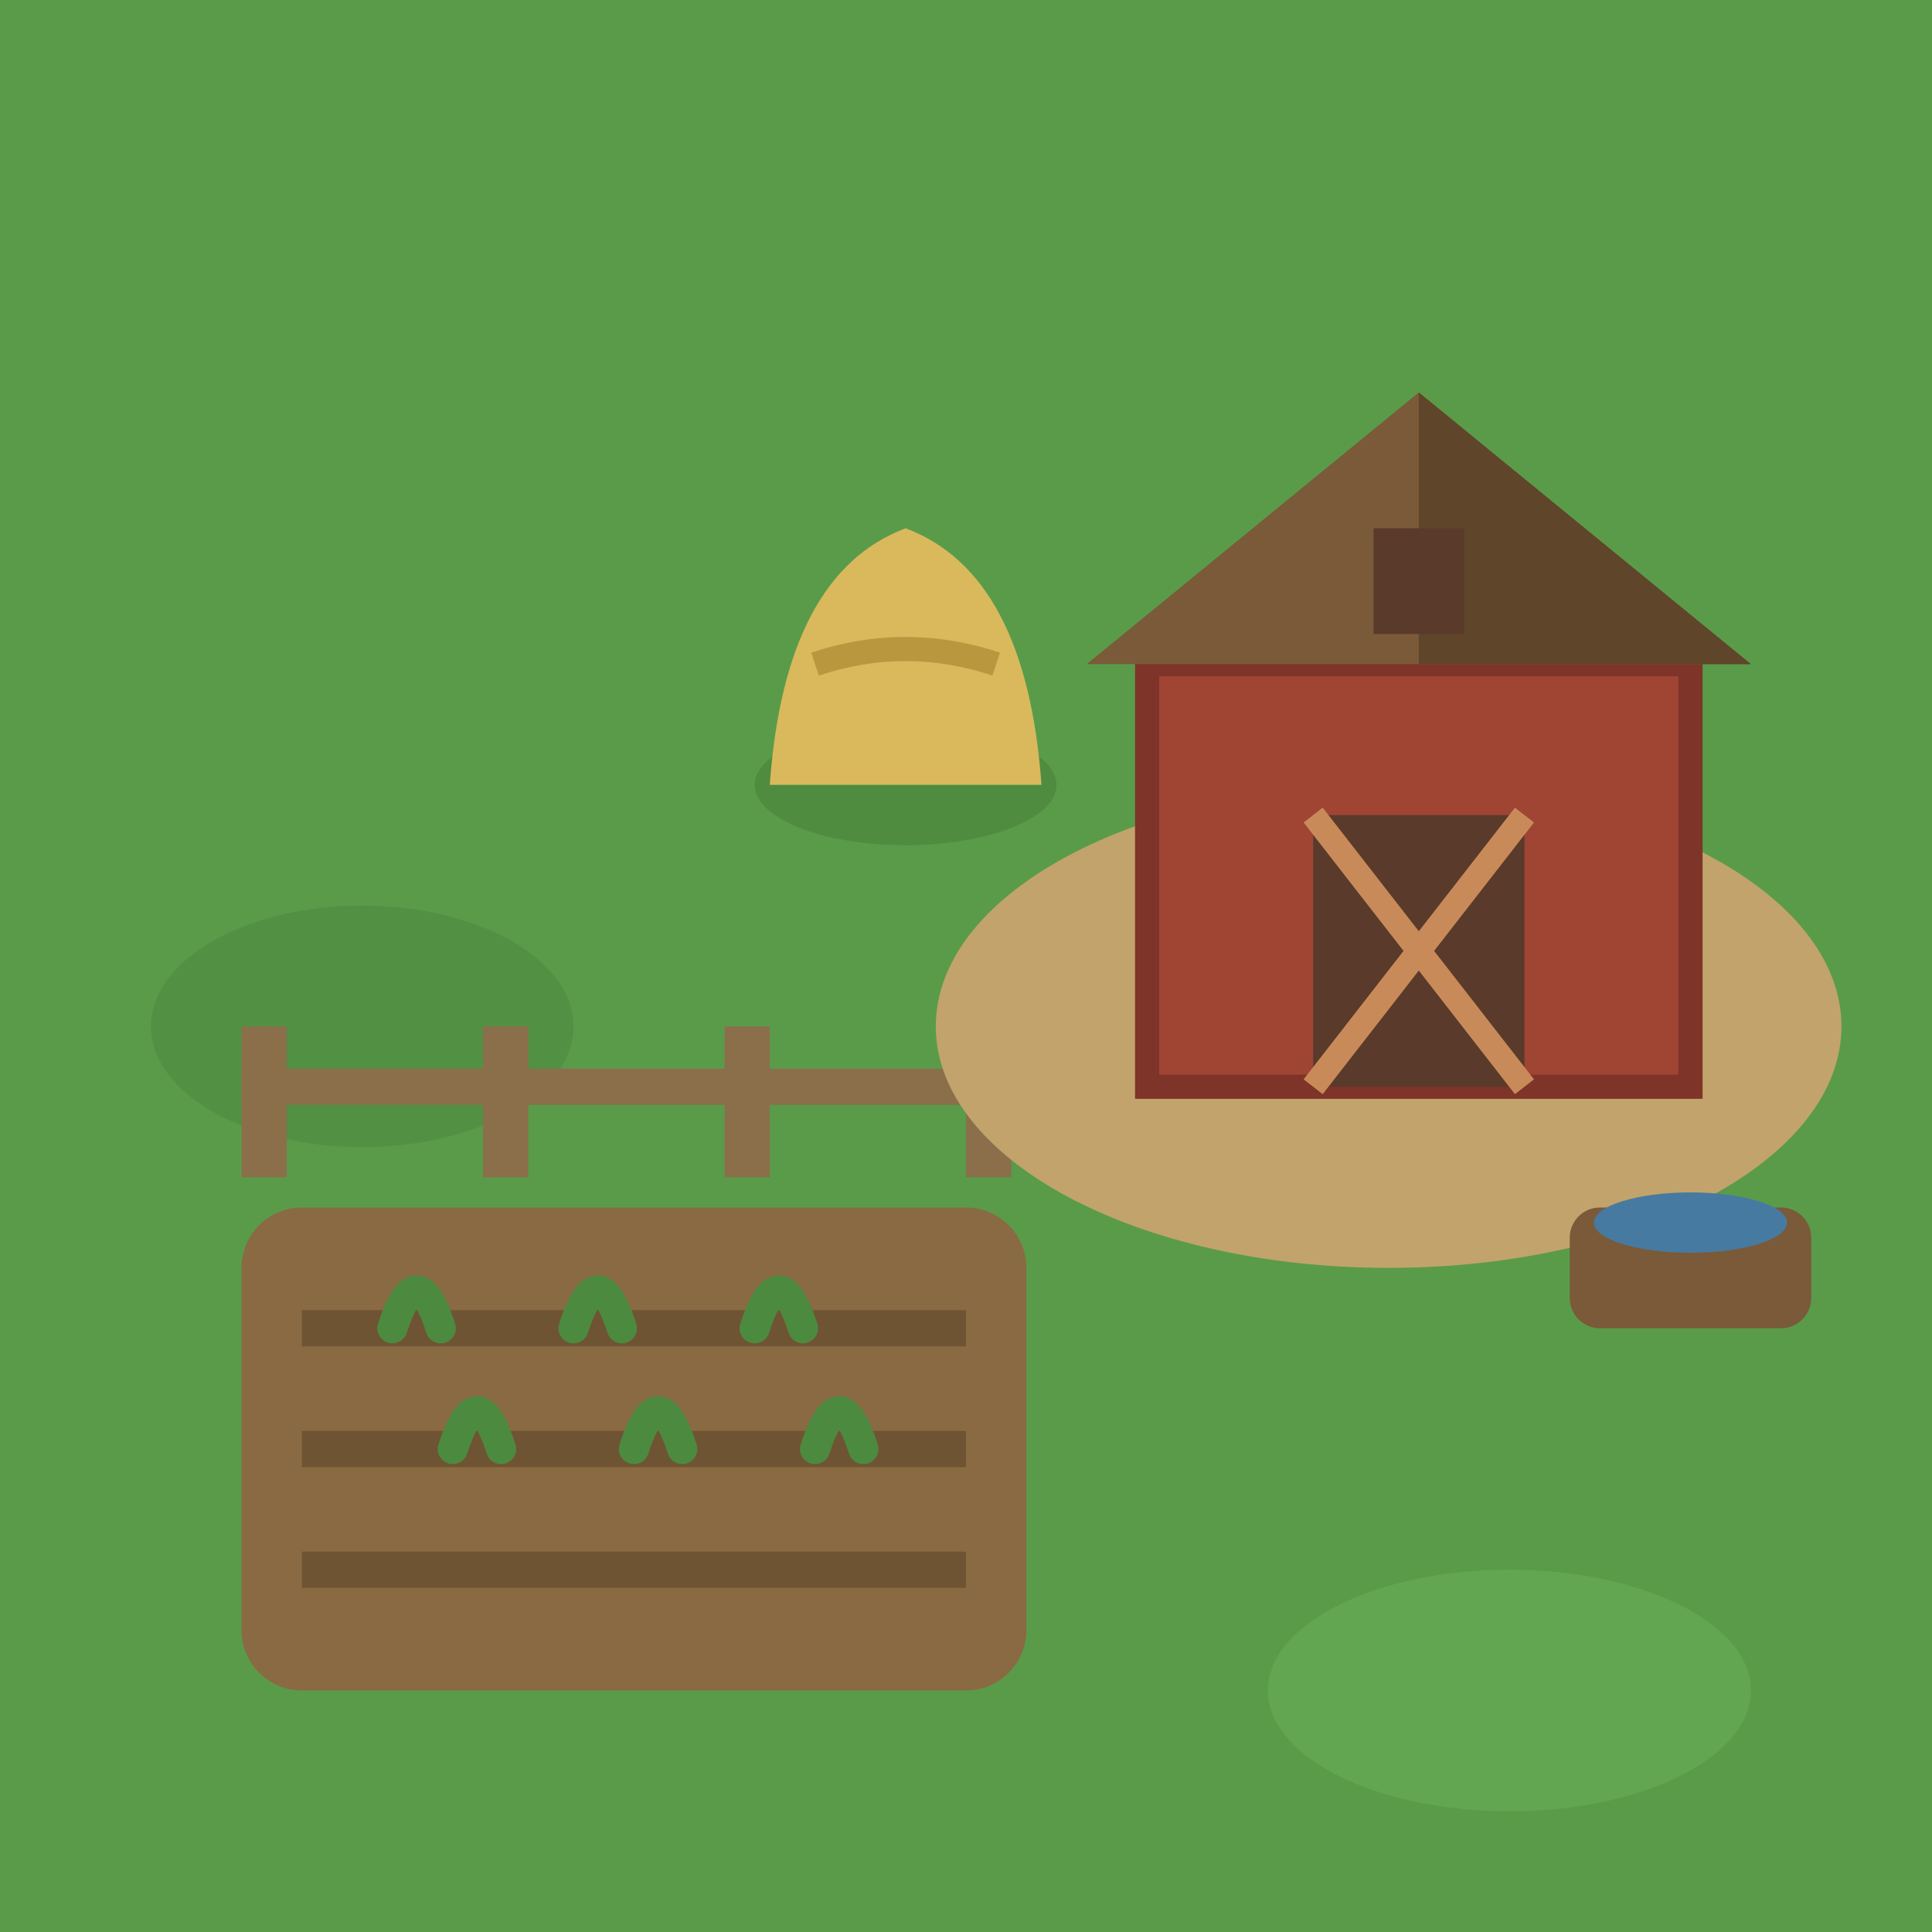
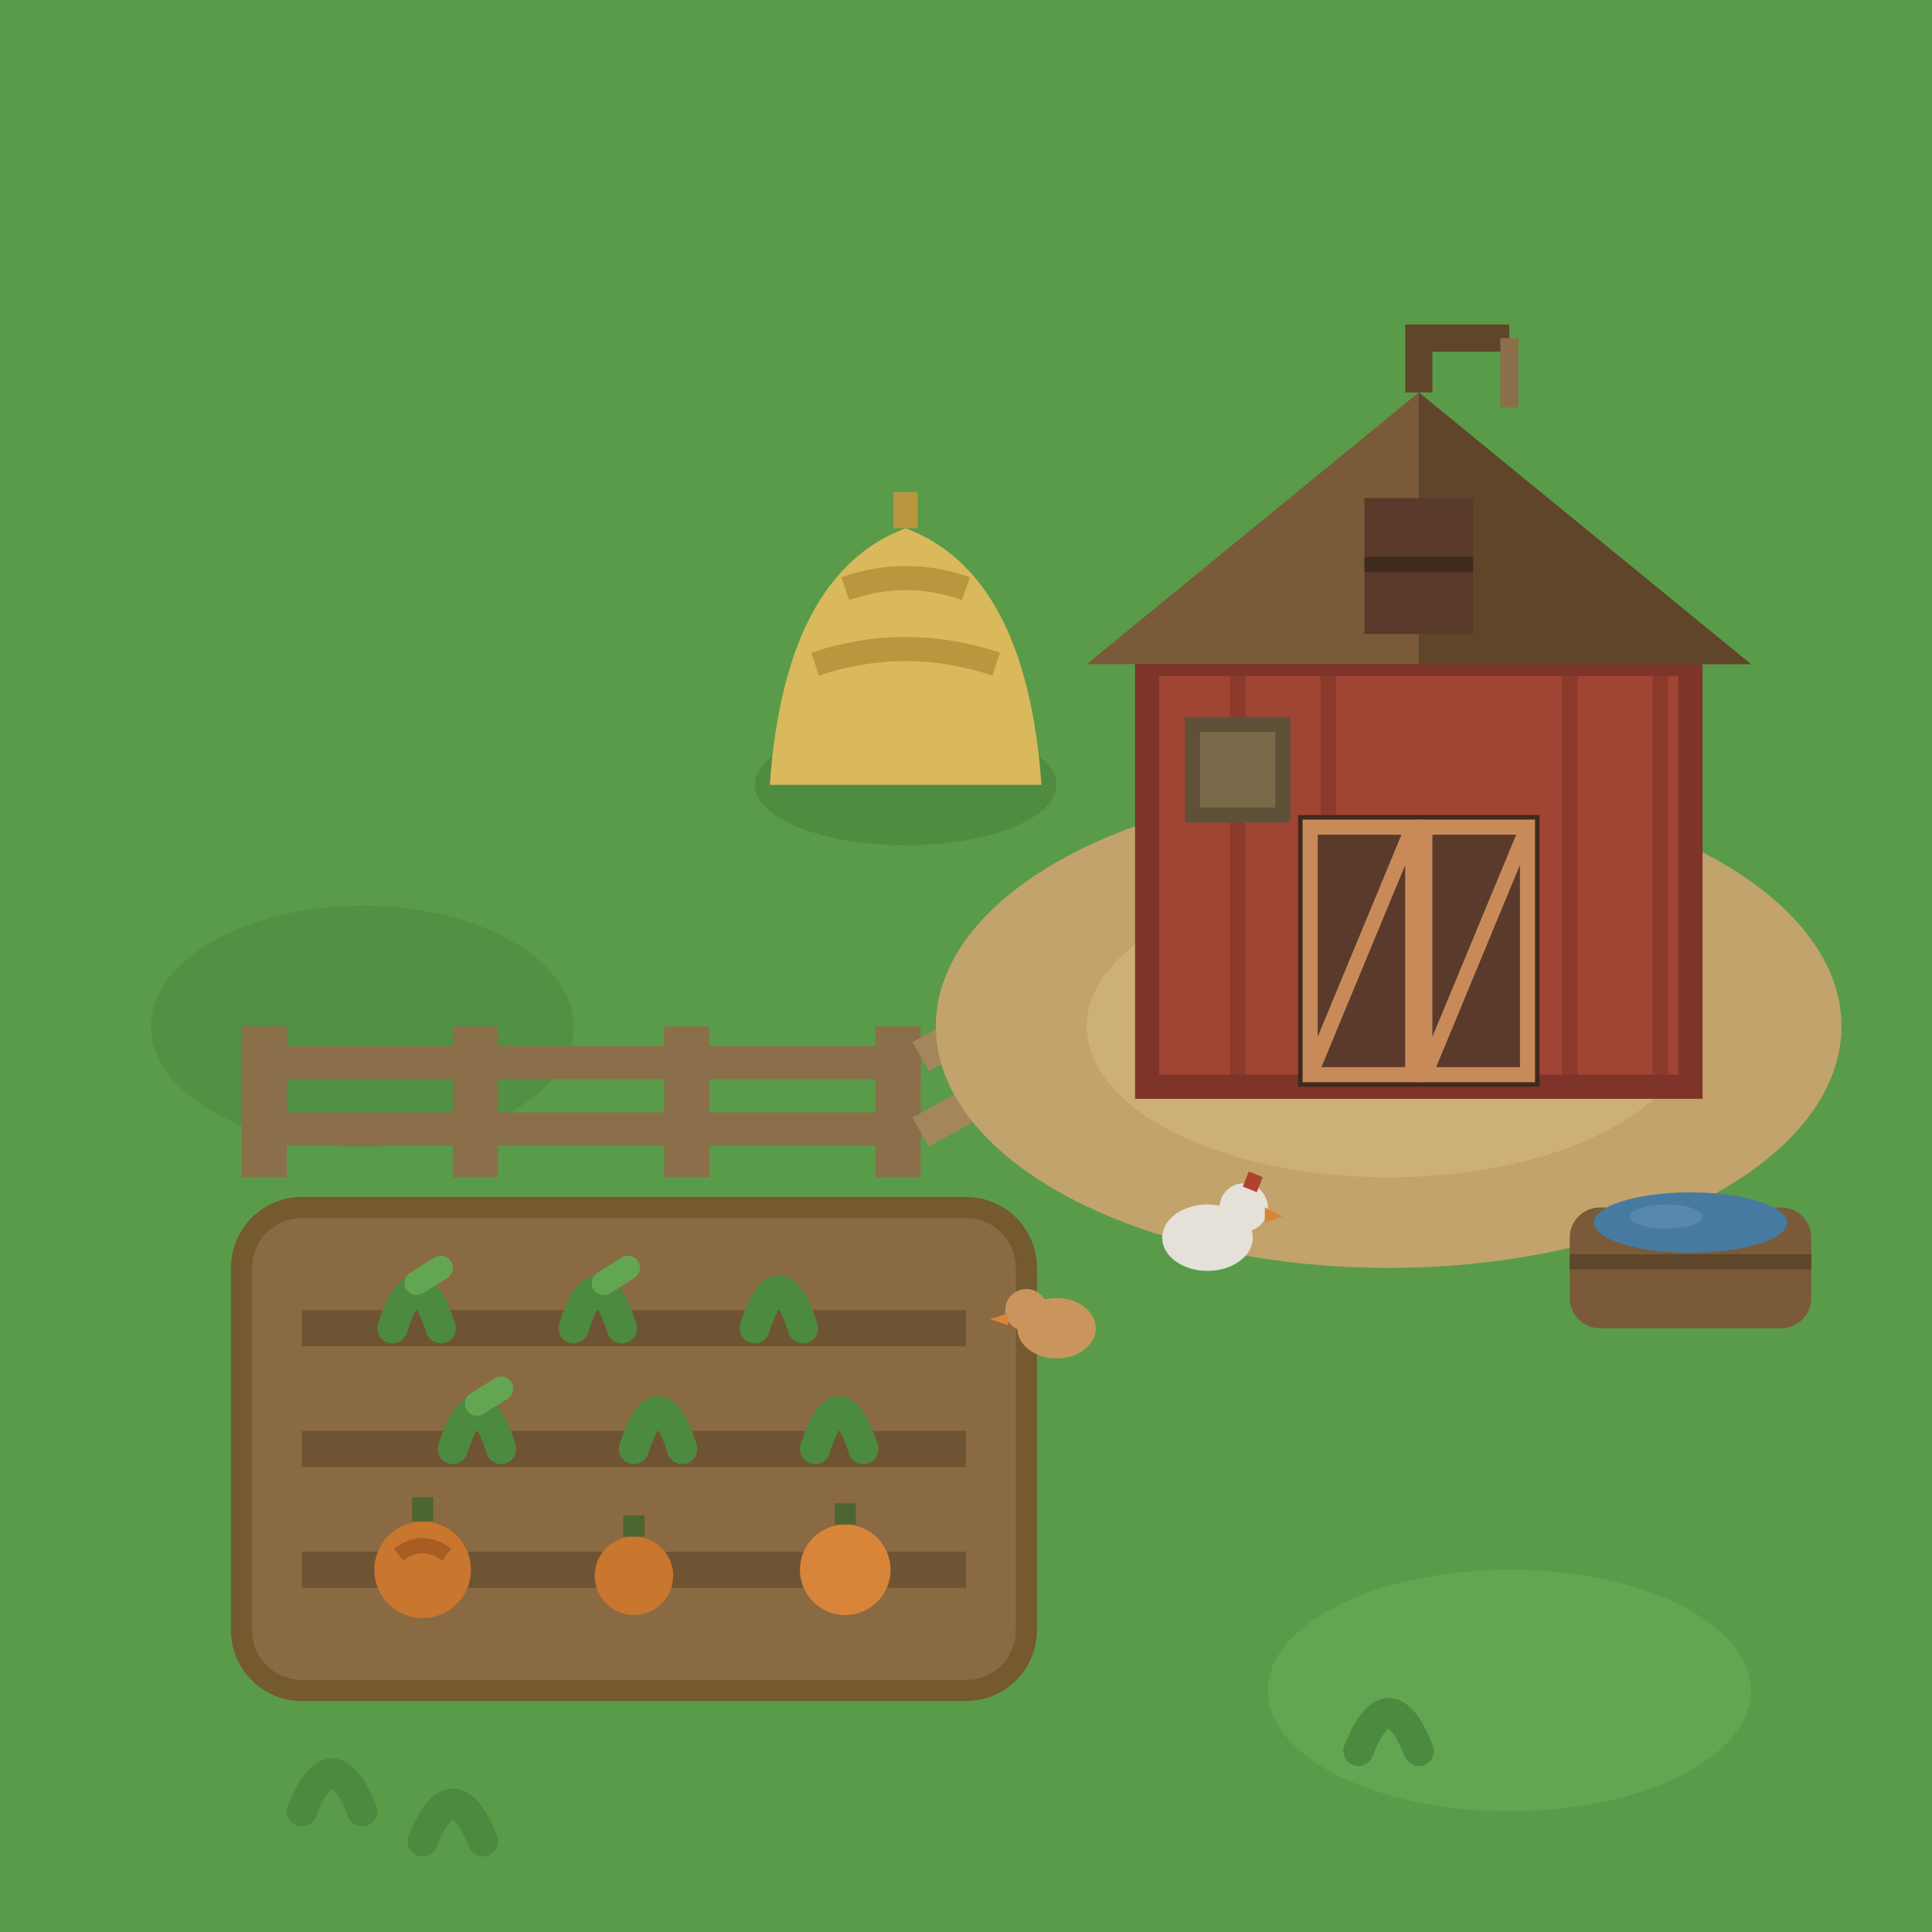
<svg xmlns="http://www.w3.org/2000/svg" viewBox="0 0 64 64">
  <rect width="64" height="64" fill="#5a9b4a" />
  <ellipse cx="50" cy="56" rx="8" ry="4" fill="#63a651" />
  <ellipse cx="12" cy="34" rx="7" ry="4" fill="#529044" />
  <rect x="8" y="40" width="26" height="16" rx="2" fill="#8a6a42" />
+   <rect x="8" y="40" width="26" height="16" rx="2" fill="none" stroke="#75592f" stroke-width="0.7" />
  <g stroke="#6f5433" stroke-width="1.2" fill="none">
    <path d="M10 44 L32 44 M10 48 L32 48 M10 52 L32 52" />
  </g>
  <g stroke="#4c8a40" stroke-width="1" fill="none" stroke-linecap="round">
    <path d="M13 44 Q13.8 41.5 14.6 44 M19 44 Q19.8 41.5 20.6 44 M25 44 Q25.8 41.5 26.6 44" />
    <path d="M15 48 Q15.8 45.5 16.6 48 M21 48 Q21.8 45.5 22.6 48 M27 48 Q27.8 45.5 28.6 48" />
  </g>
+   <path d="M13.8 42.5 L14.6 42 M20 42.5 L20.8 42 M15.8 46.5 L16.6 46" stroke="#63a651" stroke-width="0.8" fill="none" stroke-linecap="round" />
+   <g>
+     <circle cx="14" cy="52" r="1.6" fill="#c9762e" />
+     <path d="M13.2 51.5 Q14 50.9 14.8 51.5" stroke="#a85e22" stroke-width="0.5" fill="none" />
+     <path d="M14 50.4 L14 49.6" stroke="#4c6531" stroke-width="0.7" />
+     <circle cx="21" cy="52.2" r="1.3" fill="#c9762e" />
+     <path d="M21 50.9 L21 50.2" stroke="#4c6531" stroke-width="0.7" />
+     <circle cx="28" cy="52" r="1.5" fill="#d8853a" />
+     <path d="M28 50.5 L28 49.8" stroke="#4c6531" stroke-width="0.7" />
+   </g>
  <g fill="#8a6f4a">
    <rect x="8" y="34" width="1.5" height="5" />
-     <rect x="16" y="34" width="1.5" height="5" />
-     <rect x="24" y="34" width="1.5" height="5" />
-     <rect x="32" y="34" width="1.5" height="5" />
+     <rect x="15" y="34" width="1.5" height="5" />
+     <rect x="22" y="34" width="1.5" height="5" />
+     <rect x="29" y="34" width="1.5" height="5" />
  </g>
-   <path d="M8 36 L33.5 36" stroke="#8a6f4a" stroke-width="1.2" fill="none" />
+   <path d="M8 35.2 L30.5 35.2 M8 37.4 L30.5 37.4" stroke="#8a6f4a" stroke-width="1.1" fill="none" />
+   <path d="M30.5 35 L35 32.5 M30.5 37.5 L35 35 M35 32.5 L35 35" stroke="#a3865c" stroke-width="1.1" fill="none" />
  <ellipse cx="46" cy="34" rx="15" ry="8" fill="#c2a36c" />
+   <ellipse cx="46" cy="34" rx="10" ry="5" fill="#cdb078" />
  <g>
    <rect x="38" y="22" width="18" height="14" fill="#a04434" />
+     <path d="M41 22 L41 36 M44 22 L44 36 M52 22 L52 36 M55 22 L55 36" stroke="#8b3a2c" stroke-width="0.5" />
    <rect x="38" y="22" width="18" height="14" fill="none" stroke="#7e3428" stroke-width="0.8" />
    <polygon points="36,22 47,13 58,22" fill="#7a5a38" />
    <polygon points="47,13 58,22 47,22" fill="#5f4529" />
-     <rect x="43.5" y="27" width="7" height="9" fill="#5a3a2a" />
-     <path d="M43.5 27 L50.5 36 M50.5 27 L43.5 36" stroke="#c98a5a" stroke-width="0.8" />
-     <rect x="45.5" y="17.5" width="3" height="3.5" fill="#5a3a2a" />
+     <rect x="43" y="27" width="8" height="9" fill="#3f2a1e" />
+     <rect x="43.4" y="27.4" width="3.4" height="8.2" fill="#5a3a2a" stroke="#c98a5a" stroke-width="0.5" />
+     <path d="M43.4 35.6 L46.8 27.4" stroke="#c98a5a" stroke-width="0.5" />
+     <rect x="47.2" y="27.4" width="3.4" height="8.2" fill="#5a3a2a" stroke="#c98a5a" stroke-width="0.5" />
+     <path d="M47.2 35.6 L50.6 27.4" stroke="#c98a5a" stroke-width="0.5" />
+     <rect x="45.2" y="16.5" width="3.6" height="4.5" fill="#5a3a2a" />
+     <path d="M45.2 18.7 L48.8 18.7" stroke="#3f2a1e" stroke-width="0.5" />
+     <path d="M47 13 L47 11.2 L50 11.2" stroke="#5f4529" stroke-width="0.9" fill="none" />
+     <path d="M50 11.2 L50 13.5" stroke="#8a6f4a" stroke-width="0.6" />
+     <rect x="39.5" y="24" width="3" height="3" fill="#7a6a4a" stroke="#5f5138" stroke-width="0.5" />
  </g>
  <g>
    <ellipse cx="30" cy="26" rx="5" ry="2" fill="#4f8c40" />
    <path d="M25.5 26 Q26 19 30 17.5 Q34 19 34.5 26 Z" fill="#d9b95c" />
-     <path d="M27 22 Q30 21 33 22" stroke="#b8973f" stroke-width="0.8" fill="none" />
+     <path d="M27 22 Q30 21 33 22 M28 19.5 Q30 18.8 32 19.5" stroke="#b8973f" stroke-width="0.8" fill="none" />
+     <path d="M30 17.5 L30 16.3" stroke="#b8973f" stroke-width="0.8" />
  </g>
  <g>
    <rect x="52" y="40" width="8" height="4" rx="1" fill="#7a5a38" />
+     <path d="M52 41.8 L60 41.8" stroke="#5f4529" stroke-width="0.5" />
    <ellipse cx="56" cy="40.5" rx="3.2" ry="1" fill="#477aa0" />
+     <ellipse cx="55.2" cy="40.3" rx="1.2" ry="0.4" fill="#5788ac" />
  </g>
+   <g>
+     <ellipse cx="40" cy="41" rx="1.5" ry="1.1" fill="#e6e1d8" />
+     <circle cx="41.2" cy="40" r="0.8" fill="#e6e1d8" />
+     <path d="M41.9 40 L42.5 40.3 L41.9 40.5 Z" fill="#d8853a" />
+     <path d="M41.4 39.4 L41.6 38.9" stroke="#b0432f" stroke-width="0.5" />
+     <ellipse cx="35" cy="44" rx="1.3" ry="1" fill="#c9955c" />
+     <circle cx="34" cy="43.4" r="0.7" fill="#c9955c" />
+     <path d="M33.4 43.5 L32.8 43.7 L33.4 43.9 Z" fill="#d8853a" />
+   </g>
+   <path d="M10 60 Q11 57.5 12 60 M14 61 Q15 58.5 16 61 M45 58 Q46 55.5 47 58" stroke="#4c8a40" stroke-width="1" fill="none" stroke-linecap="round" />
</svg>
